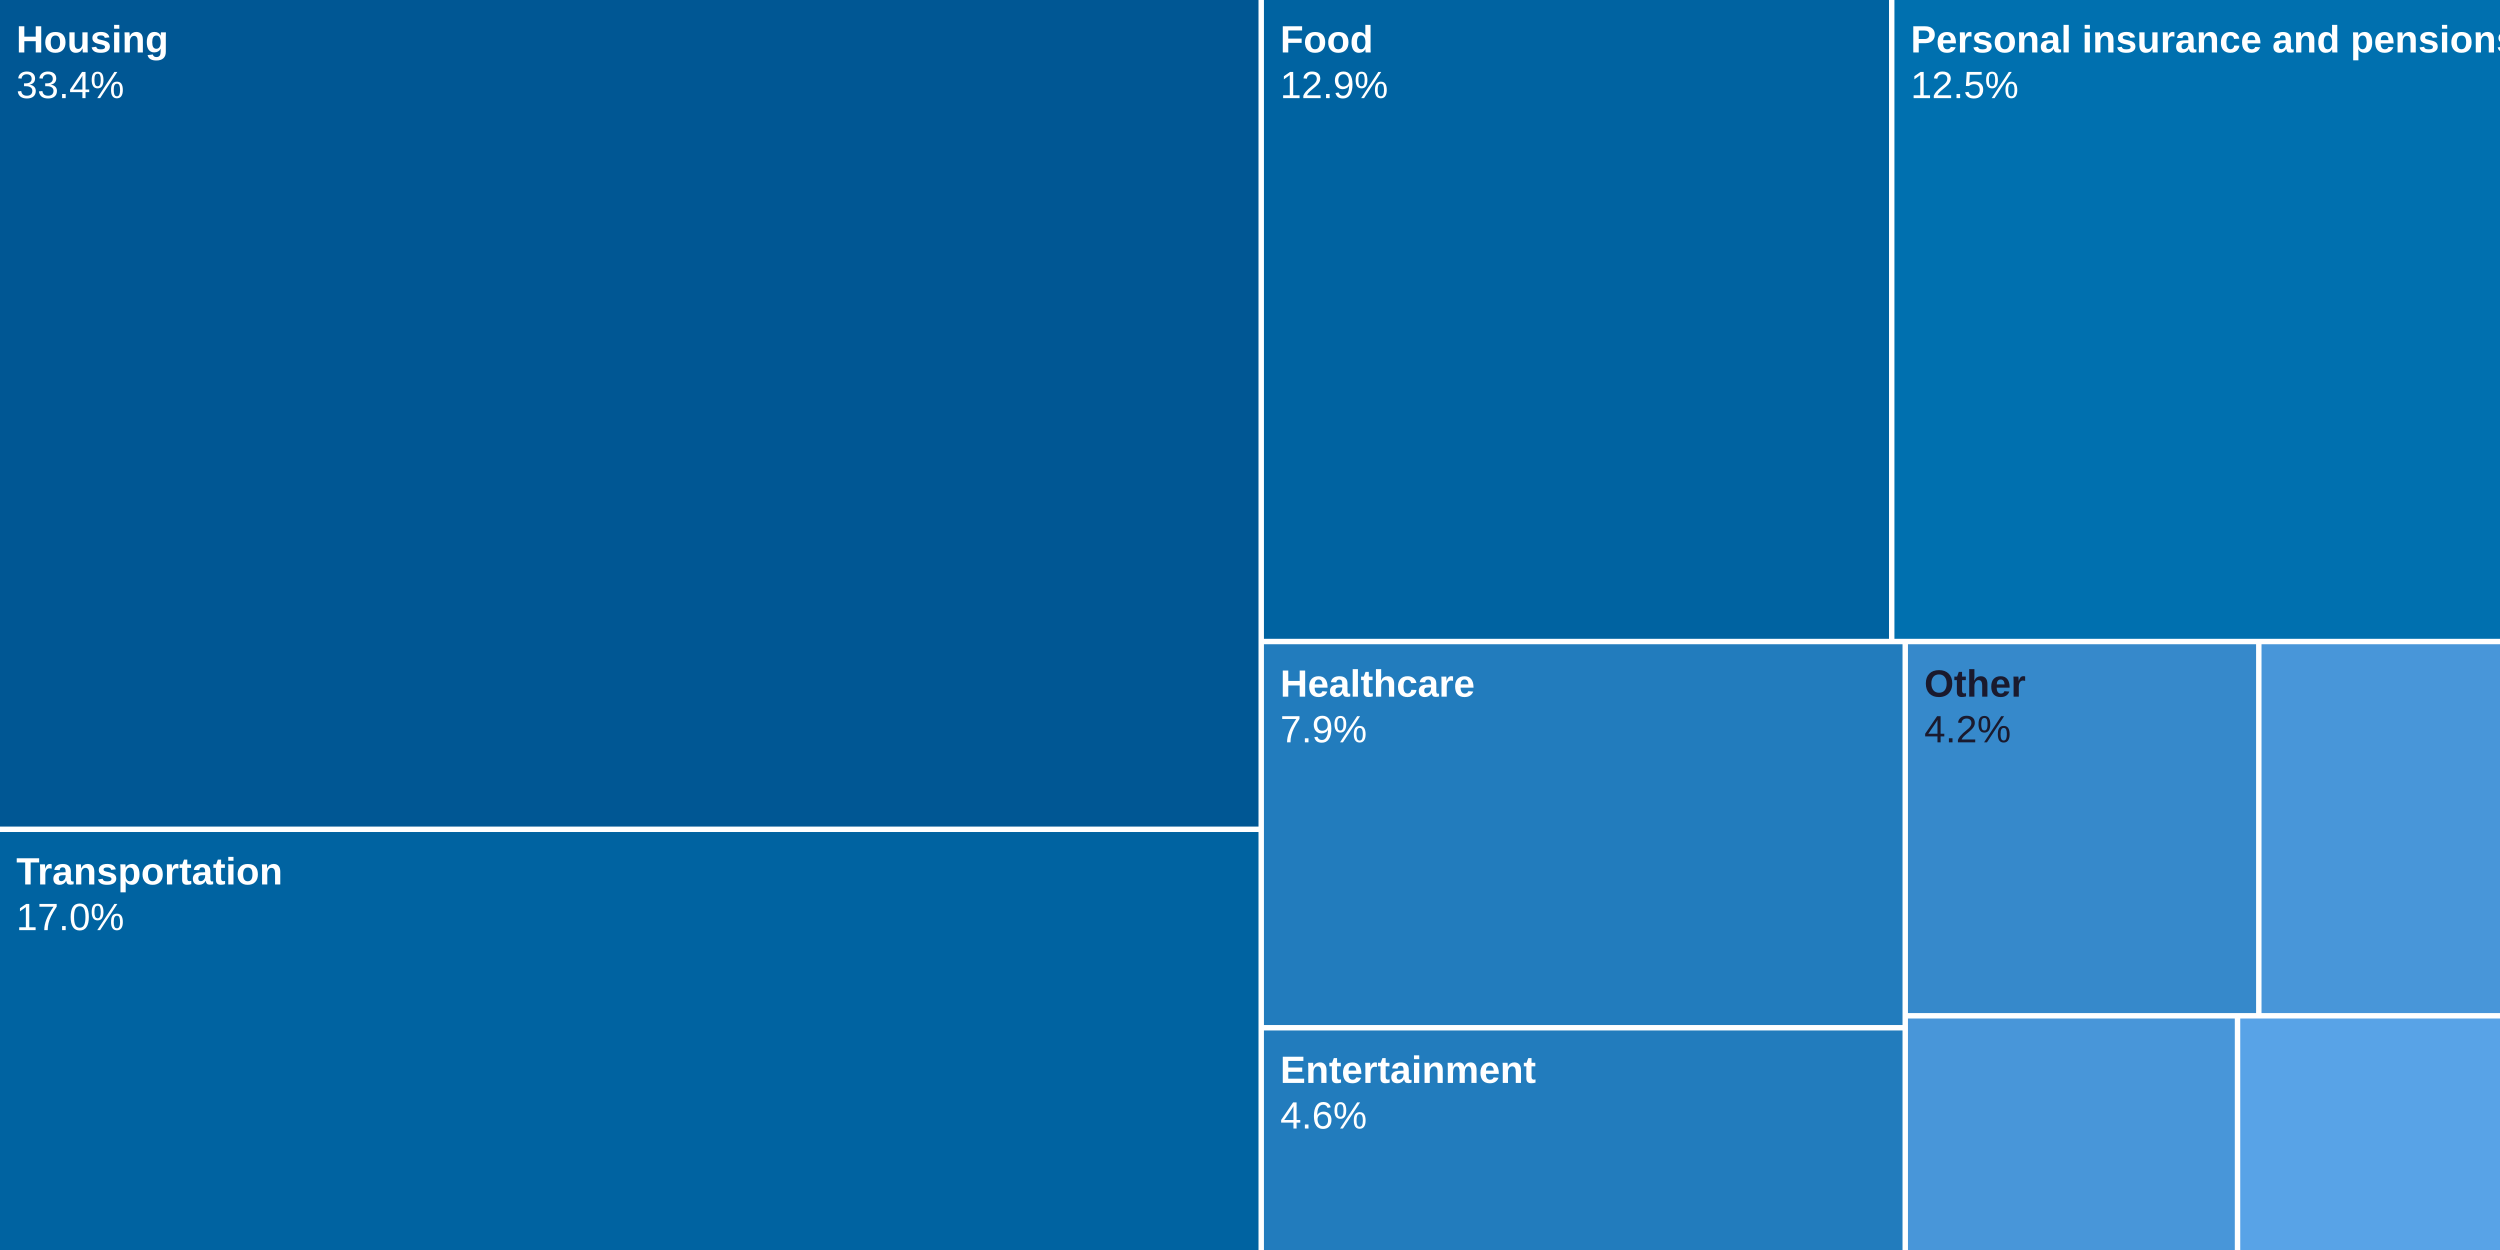
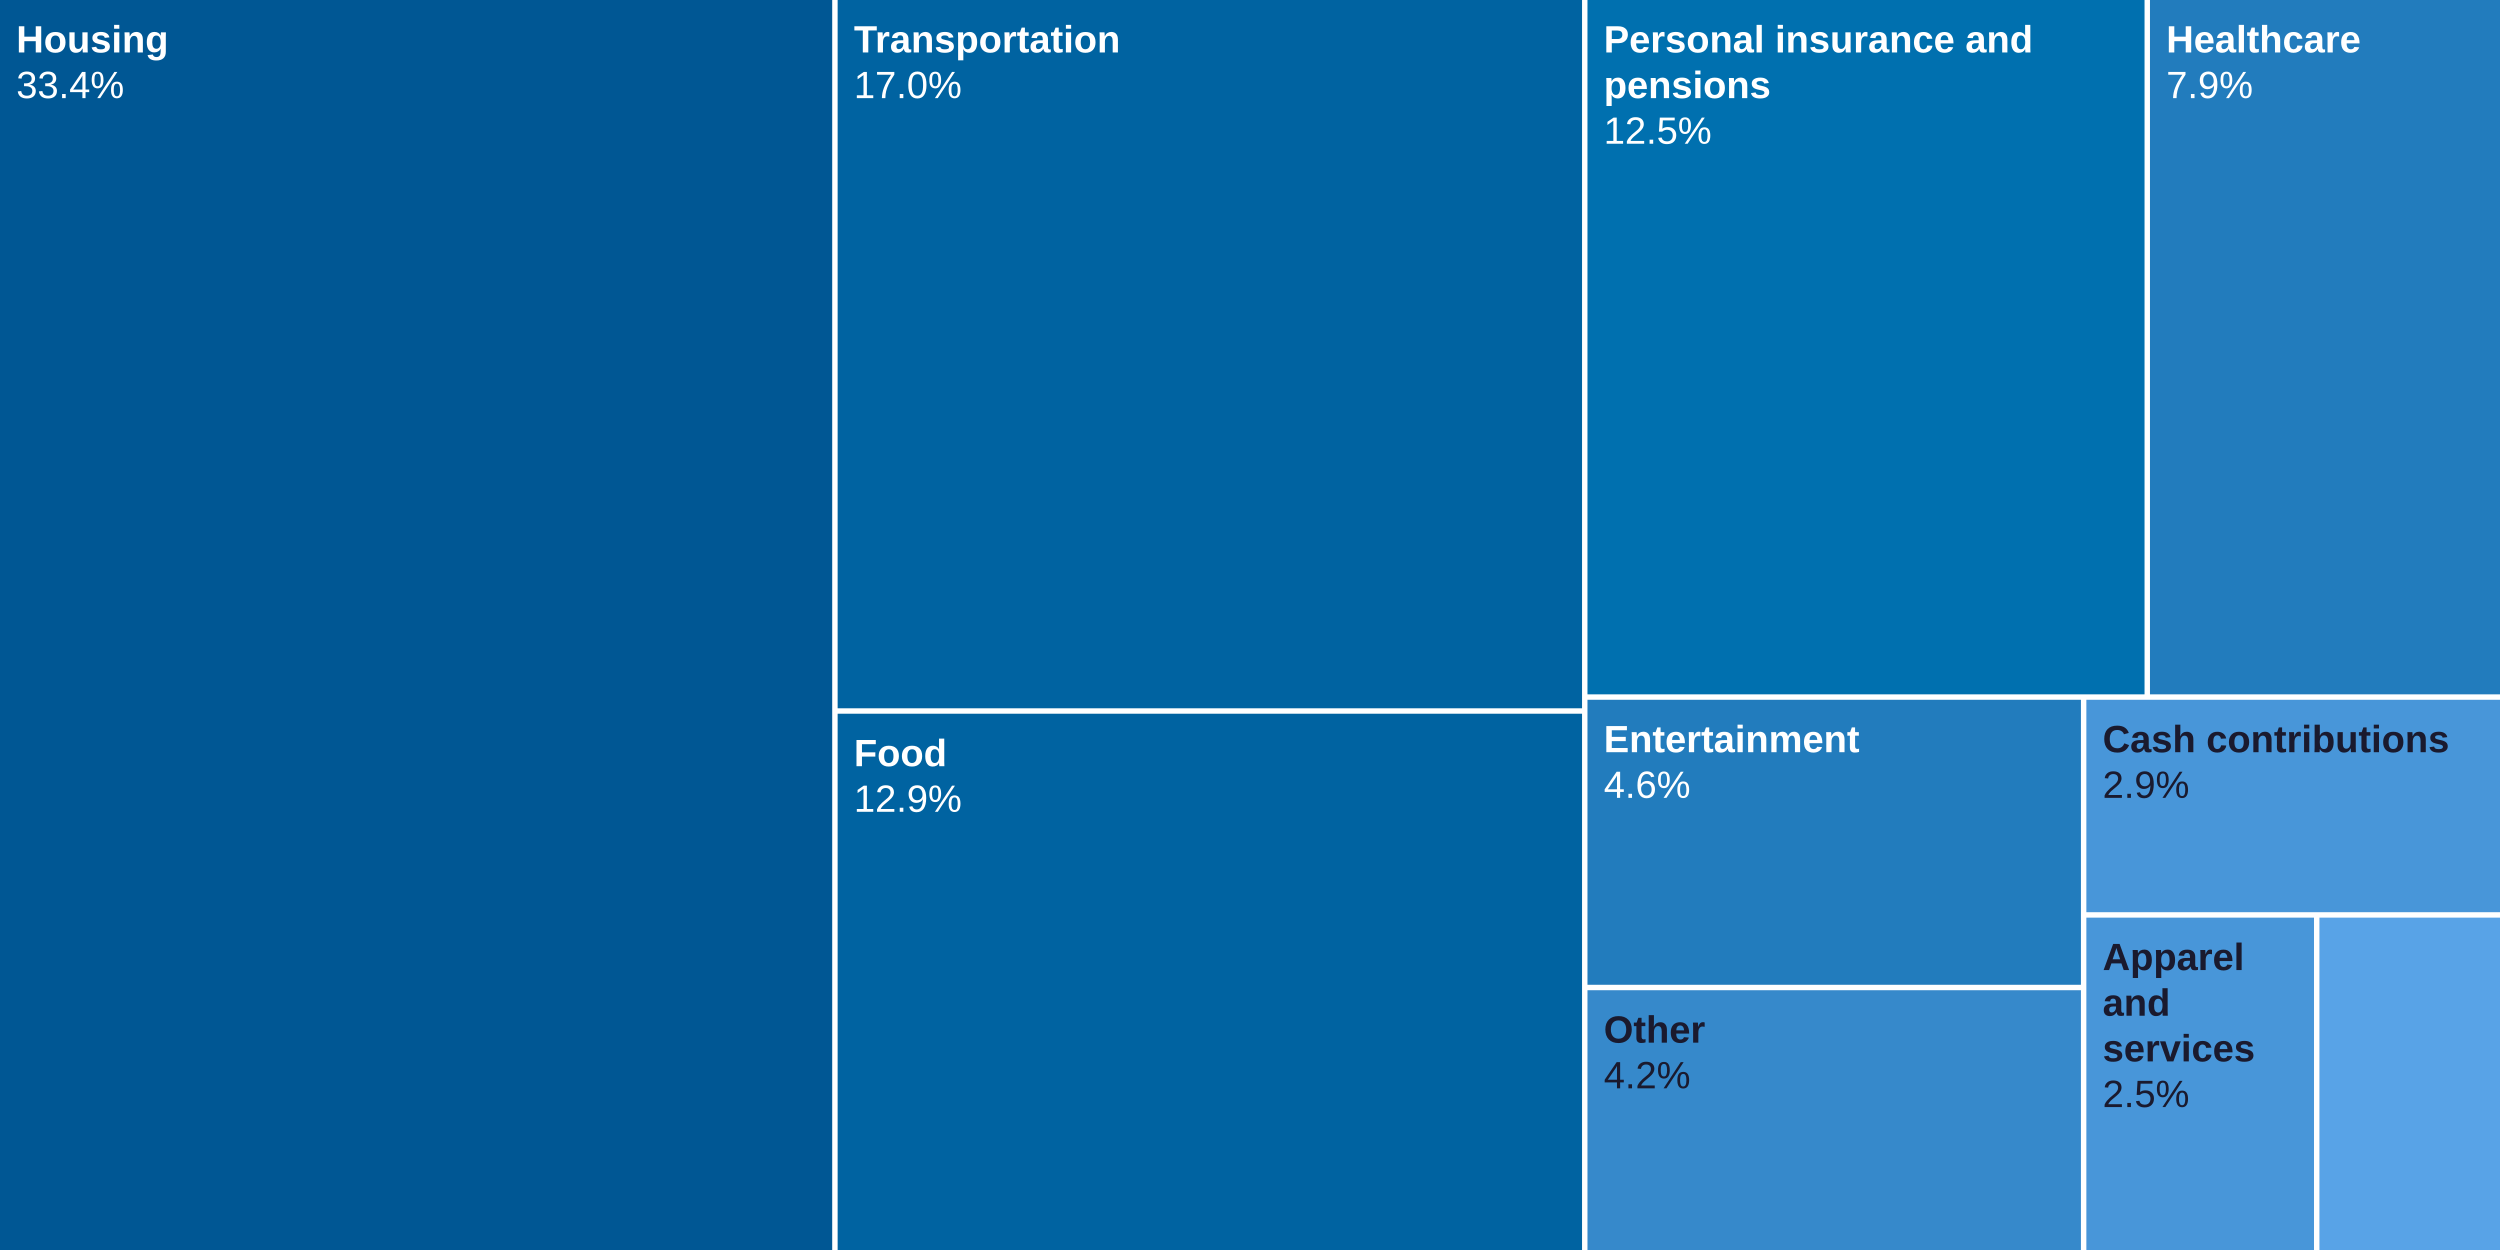
<svg class="tbl-treemap" width="920" height="460" viewBox="0 0 920 460" font-family="Figtree, &quot;Source Sans 3&quot;, system-ui, -apple-system, &quot;Segoe UI&quot;, Arial, sans-serif" role="group" aria-label="Share of total annual expenditures, 2024">
  <rect class="tbl-treemap-bg" x="0" y="0" width="920" height="460" fill="#FFFFFF" aria-hidden="true" />
  <g role="img" aria-label="Housing, 33.4% of total, $28,452">
-     <rect class="tbl-treemap-tile" x="0" y="0" width="463.13" height="304.18" fill="#005794" />
+     <rect class="tbl-treemap-tile" x="0" y="0" width="306.25" height="460" fill="#005794" />
    <text class="tbl-treemap-label" text-anchor="start" fill="#FFFFFF" aria-hidden="true">
      <tspan x="6" y="19.3" font-size="14" font-weight="700">Housing</tspan>
      <tspan x="6" y="36.1" font-size="14" font-weight="500">33.4%</tspan>
    </text>
  </g>
  <g role="img" aria-label="Transportation, 17.0% of total, $14,480">
-     <rect class="tbl-treemap-tile" x="0" y="306.18" width="463.13" height="153.82" fill="#0063A1" />
+     <rect class="tbl-treemap-tile" x="308.25" y="0" width="273.94" height="260.65" fill="#0063A1" />
    <text class="tbl-treemap-label" text-anchor="start" fill="#FFFFFF" aria-hidden="true">
-       <tspan x="6" y="325.48" font-size="14" font-weight="700">Transportation</tspan>
-       <tspan x="6" y="342.28" font-size="14" font-weight="500">17.0%</tspan>
+       <tspan x="314.25" y="19.3" font-size="14" font-weight="700">Transportation</tspan>
+       <tspan x="314.25" y="36.1" font-size="14" font-weight="500">17.0%</tspan>
    </text>
  </g>
  <g role="img" aria-label="Food, 12.9% of total, $10,990">
-     <rect class="tbl-treemap-tile" x="465.13" y="0" width="230.02" height="235.08" fill="#0063A1" />
+     <rect class="tbl-treemap-tile" x="308.25" y="262.65" width="273.94" height="197.35" fill="#0063A1" />
    <text class="tbl-treemap-label" text-anchor="start" fill="#FFFFFF" aria-hidden="true">
-       <tspan x="471.13" y="19.3" font-size="14" font-weight="700">Food</tspan>
-       <tspan x="471.13" y="36.1" font-size="14" font-weight="500">12.9%</tspan>
+       <tspan x="314.25" y="281.95" font-size="14" font-weight="700">Food</tspan>
+       <tspan x="314.25" y="298.75" font-size="14" font-weight="500">12.9%</tspan>
    </text>
  </g>
  <g role="img" aria-label="Personal insurance and pensions, 12.5% of total, $10,650">
-     <rect class="tbl-treemap-tile" x="697.15" y="0" width="222.85" height="235.08" fill="#0070AF" />
+     <rect class="tbl-treemap-tile" x="584.19" y="0" width="205" height="255.52" fill="#0070AF" />
    <text class="tbl-treemap-label" text-anchor="start" fill="#FFFFFF" aria-hidden="true">
-       <tspan x="703.15" y="19.3" font-size="14" font-weight="700">Personal insurance and pensions</tspan>
-       <tspan x="703.15" y="36.1" font-size="14" font-weight="500">12.5%</tspan>
+       <tspan x="590.19" y="19.3" font-size="14" font-weight="700">Personal insurance and</tspan>
+       <tspan x="590.19" y="36.1" font-size="14" font-weight="700">pensions</tspan>
+       <tspan x="590.19" y="52.9" font-size="14" font-weight="500">12.5%</tspan>
    </text>
  </g>
  <g role="img" aria-label="Healthcare, 7.9% of total, $6,730">
-     <rect class="tbl-treemap-tile" x="465.13" y="237.08" width="235" height="140.13" fill="#227CBD" />
+     <rect class="tbl-treemap-tile" x="791.19" y="0" width="128.81" height="255.52" fill="#227CBD" />
    <text class="tbl-treemap-label" text-anchor="start" fill="#FFFFFF" aria-hidden="true">
-       <tspan x="471.13" y="256.38" font-size="14" font-weight="700">Healthcare</tspan>
-       <tspan x="471.13" y="273.18" font-size="14" font-weight="500">7.9%</tspan>
+       <tspan x="797.19" y="19.3" font-size="14" font-weight="700">Healthcare</tspan>
+       <tspan x="797.19" y="36.1" font-size="14" font-weight="500">7.9%</tspan>
    </text>
  </g>
  <g role="img" aria-label="Entertainment, 4.6% of total, $3,920">
-     <rect class="tbl-treemap-tile" x="465.13" y="379.21" width="235" height="80.79" fill="#227CBD" />
+     <rect class="tbl-treemap-tile" x="584.19" y="257.52" width="181.59" height="104.88" fill="#227CBD" />
    <text class="tbl-treemap-label" text-anchor="start" fill="#FFFFFF" aria-hidden="true">
-       <tspan x="471.13" y="398.51" font-size="14" font-weight="700">Entertainment</tspan>
-       <tspan x="471.13" y="415.31" font-size="14" font-weight="500">4.6%</tspan>
+       <tspan x="590.19" y="276.82" font-size="14" font-weight="700">Entertainment</tspan>
+       <tspan x="590.19" y="293.62" font-size="14" font-weight="500">4.6%</tspan>
    </text>
  </g>
  <g role="img" aria-label="Other, 4.2% of total, $3,580">
-     <rect class="tbl-treemap-tile" x="702.13" y="237.08" width="128.11" height="135.73" fill="#3689CB" />
+     <rect class="tbl-treemap-tile" x="584.19" y="364.4" width="181.59" height="95.6" fill="#3689CB" />
    <text class="tbl-treemap-label" text-anchor="start" fill="#1A1A2E" aria-hidden="true">
-       <tspan x="708.13" y="256.38" font-size="14" font-weight="700">Other</tspan>
-       <tspan x="708.13" y="273.18" font-size="14" font-weight="500">4.2%</tspan>
+       <tspan x="590.19" y="383.7" font-size="14" font-weight="700">Other</tspan>
+       <tspan x="590.19" y="400.5" font-size="14" font-weight="500">4.2%</tspan>
    </text>
  </g>
  <g role="img" aria-label="Cash contributions, 2.9% of total, $2,470">
-     <rect class="tbl-treemap-tile" x="832.24" y="237.08" width="87.76" height="135.73" fill="#4896D9" />
+     <rect class="tbl-treemap-tile" x="767.78" y="257.52" width="152.22" height="78.17" fill="#4896D9" />
+     <text class="tbl-treemap-label" text-anchor="start" fill="#1A1A2E" aria-hidden="true">
+       <tspan x="773.78" y="276.82" font-size="14" font-weight="700">Cash contributions</tspan>
+       <tspan x="773.78" y="293.62" font-size="14" font-weight="500">2.9%</tspan>
+     </text>
  </g>
  <g role="img" aria-label="Apparel and services, 2.5% of total, $2,130">
-     <rect class="tbl-treemap-tile" x="702.13" y="374.81" width="120.28" height="85.19" fill="#4896D9" />
+     <rect class="tbl-treemap-tile" x="767.78" y="337.69" width="83.77" height="122.31" fill="#4896D9" />
+     <text class="tbl-treemap-label" text-anchor="start" fill="#1A1A2E" aria-hidden="true">
+       <tspan x="773.78" y="356.99" font-size="14" font-weight="700">Apparel</tspan>
+       <tspan x="773.78" y="373.79" font-size="14" font-weight="700">and</tspan>
+       <tspan x="773.78" y="390.59" font-size="14" font-weight="700">services</tspan>
+       <tspan x="773.78" y="407.39" font-size="14" font-weight="500">2.5%</tspan>
+     </text>
  </g>
  <g role="img" aria-label="Education, 2.0% of total, $1,700">
-     <rect class="tbl-treemap-tile" x="824.41" y="374.81" width="95.59" height="85.19" fill="#58A3E7" />
+     <rect class="tbl-treemap-tile" x="853.55" y="337.69" width="66.45" height="122.31" fill="#58A3E7" />
  </g>
</svg>
